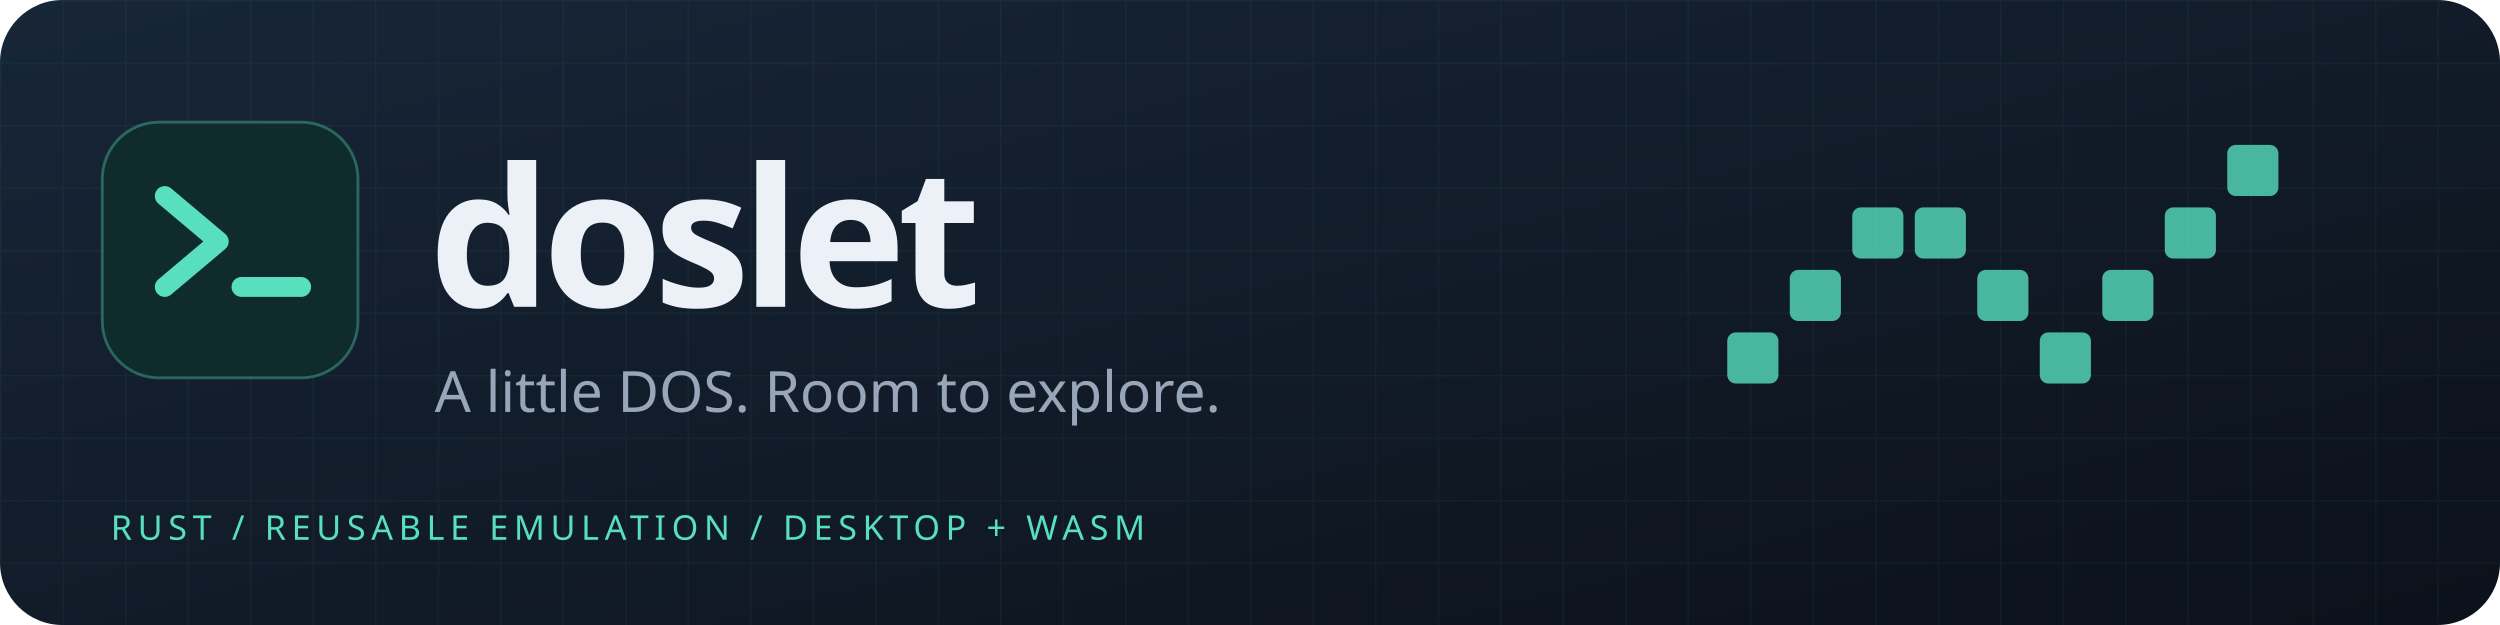
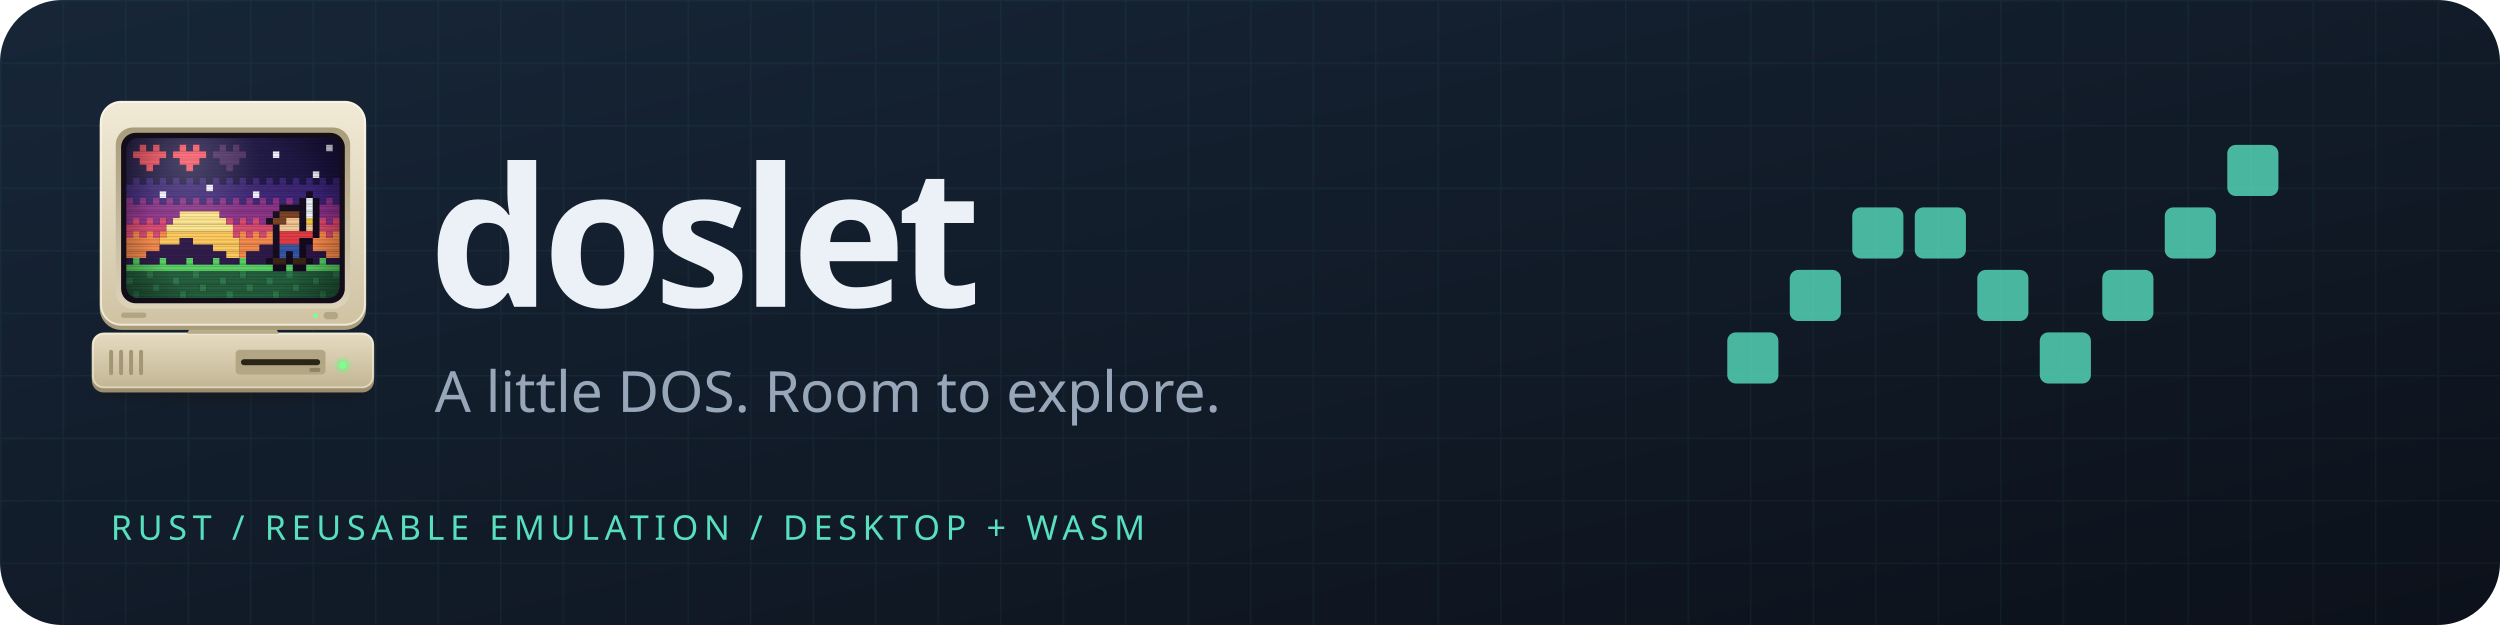
<svg xmlns="http://www.w3.org/2000/svg" width="880" height="220" viewBox="0 0 880 220" role="img" aria-labelledby="title desc">
  <defs>
    <linearGradient id="bg" x2="1" y2="1">
      <stop stop-color="#172638" />
      <stop offset="1" stop-color="#0c111a" />
    </linearGradient>
    <pattern id="grid" width="22" height="22" patternUnits="userSpaceOnUse">
      <path d="M22 0H0V22" fill="none" stroke="#58dfbe" stroke-opacity=".055" />
    </pattern>
  </defs>
  <rect width="880" height="220" rx="22" fill="url(#bg)" />
  <rect width="880" height="220" rx="22" fill="url(#grid)" />
-   <rect x="36" y="43" width="90" height="90" rx="20" fill="#102b2b" stroke="#58dfbe" stroke-opacity=".35" />
-   <path d="m58 69 19 16-19 16m27 0h21" fill="none" stroke="#58dfbe" stroke-width="7" stroke-linecap="round" stroke-linejoin="round" />
+   <svg x="22" y="28" width="120" height="120" viewBox="0 0 1024 1024">
+     <defs>
+       <linearGradient id="beige" x1="0" y1="0" x2="0" y2="1">
+         <stop stop-color="#f1ead6" />
+         <stop offset="1" stop-color="#cfc3a3" />
+       </linearGradient>
+       <linearGradient id="caseFront" x1="0" y1="0" x2="0" y2="1">
+         <stop stop-color="#e6dcc2" />
+         <stop offset="1" stop-color="#c2b593" />
+       </linearGradient>
+       <linearGradient id="bezel" x1="0" y1="0" x2="0" y2="1">
+         <stop stop-color="#a99c7b" />
+         <stop offset="1" stop-color="#ddd3b9" />
+       </linearGradient>
+       <radialGradient id="glare" cx="380" cy="250" r="420" gradientUnits="userSpaceOnUse">
+         <stop stop-color="#fff" stop-opacity=".22" />
+         <stop offset=".5" stop-color="#fff" stop-opacity=".04" />
+         <stop offset="1" stop-color="#fff" stop-opacity="0" />
+       </radialGradient>
+       <radialGradient id="vignette" cx="512" cy="416" r="420" gradientUnits="userSpaceOnUse">
+         <stop offset=".6" stop-color="#000" stop-opacity="0" />
+         <stop offset="1" stop-color="#000" stop-opacity=".45" />
+       </radialGradient>
+       <radialGradient id="led" cx="842" cy="858" r="30" gradientUnits="userSpaceOnUse">
+         <stop offset=".3" stop-color="#5cff7a" stop-opacity=".55" />
+         <stop offset="1" stop-color="#5cff7a" stop-opacity="0" />
+       </radialGradient>
+       <pattern id="scan" width="10" height="10" patternUnits="userSpaceOnUse">
+         <rect width="10" height="3" fill="#000" fill-opacity=".16" />
+       </pattern>
+       <clipPath id="screen">
+         <rect x="192" y="176" width="640" height="480" rx="34" />
+       </clipPath>
+     </defs>
+     <g fill="#1a140a" fill-opacity=".1">
+       <ellipse cx="512" cy="948" rx="430" ry="34" />
+       <ellipse cx="512" cy="946" rx="400" ry="24" />
+       <ellipse cx="512" cy="944" rx="370" ry="14" />
+     </g>
+     <rect x="88" y="768" width="848" height="172" rx="36" fill="#9c8e6c" />
+     <rect x="88" y="760" width="848" height="168" rx="36" fill="url(#caseFront)" />
+     <rect x="92" y="764" width="840" height="160" rx="32" fill="none" stroke="#fffaf0" stroke-opacity=".55" stroke-width="4" />
+     <rect x="520" y="812" width="270" height="74" rx="12" fill="#b3a684" />
+     <rect x="536" y="840" width="238" height="18" rx="9" fill="#2b2418" />
+     <rect x="742" y="866" width="32" height="12" rx="4" fill="#8f8263" />
+     <g fill="#a39674">
+       <rect x="140" y="812" width="12" height="76" rx="6" />
+       <rect x="170" y="812" width="12" height="76" rx="6" />
+       <rect x="200" y="812" width="12" height="76" rx="6" />
+       <rect x="230" y="812" width="12" height="76" rx="6" />
+     </g>
+     <circle cx="842" cy="858" r="30" fill="url(#led)" />
+     <circle cx="842" cy="858" r="11" fill="#7dff8f" />
+     <path d="M400 712h224l26 52H374z" fill="#b9ac8b" />
+     <rect x="112" y="72" width="800" height="680" rx="64" fill="#a99c7b" />
+     <rect x="112" y="64" width="800" height="676" rx="64" fill="url(#beige)" />
+     <rect x="116" y="68" width="792" height="668" rx="60" fill="none" stroke="#fffaf0" stroke-opacity=".7" stroke-width="5" />
+     <rect x="160" y="144" width="704" height="544" rx="52" fill="url(#bezel)" />
+     <rect x="176" y="160" width="672" height="512" rx="44" fill="#120d18" />
+     <g clip-path="url(#screen)">
+       <rect x="192" y="176" width="640" height="20" fill="#1b1342" />
+       <rect x="192" y="196" width="40" height="20" fill="#1b1342" />
+       <rect x="232" y="196" width="20" height="20" fill="#ff4d5e" />
+       <rect x="252" y="196" width="20" height="20" fill="#1b1342" />
+       <rect x="272" y="196" width="20" height="20" fill="#ff4d5e" />
+       <rect x="292" y="196" width="60" height="20" fill="#1b1342" />
+       <rect x="352" y="196" width="20" height="20" fill="#ff4d5e" />
+       <rect x="372" y="196" width="20" height="20" fill="#1b1342" />
+       <rect x="392" y="196" width="20" height="20" fill="#ff4d5e" />
+       <rect x="412" y="196" width="60" height="20" fill="#1b1342" />
+       <rect x="472" y="196" width="20" height="20" fill="#4a2a62" />
+       <rect x="492" y="196" width="20" height="20" fill="#1b1342" />
+       <rect x="512" y="196" width="20" height="20" fill="#4a2a62" />
+       <rect x="532" y="196" width="260" height="20" fill="#1b1342" />
+       <rect x="792" y="196" width="20" height="20" fill="#f4f0ff" />
+       <rect x="812" y="196" width="20" height="20" fill="#1b1342" />
+       <rect x="192" y="216" width="20" height="20" fill="#1b1342" />
+       <rect x="212" y="216" width="100" height="20" fill="#ff4d5e" />
+       <rect x="312" y="216" width="20" height="20" fill="#1b1342" />
+       <rect x="332" y="216" width="100" height="20" fill="#ff4d5e" />
+       <rect x="432" y="216" width="20" height="20" fill="#1b1342" />
+       <rect x="452" y="216" width="100" height="20" fill="#4a2a62" />
+       <rect x="552" y="216" width="80" height="20" fill="#1b1342" />
+       <rect x="632" y="216" width="20" height="20" fill="#f4f0ff" />
+       <rect x="652" y="216" width="180" height="20" fill="#1b1342" />
+       <rect x="192" y="236" width="40" height="20" fill="#1b1342" />
+       <rect x="232" y="236" width="60" height="20" fill="#ff4d5e" />
+       <rect x="292" y="236" width="60" height="20" fill="#1b1342" />
+       <rect x="352" y="236" width="60" height="20" fill="#ff4d5e" />
+       <rect x="412" y="236" width="60" height="20" fill="#1b1342" />
+       <rect x="472" y="236" width="60" height="20" fill="#4a2a62" />
+       <rect x="532" y="236" width="300" height="20" fill="#1b1342" />
+       <rect x="192" y="256" width="60" height="20" fill="#1b1342" />
+       <rect x="252" y="256" width="20" height="20" fill="#ff4d5e" />
+       <rect x="272" y="256" width="100" height="20" fill="#1b1342" />
+       <rect x="372" y="256" width="20" height="20" fill="#ff4d5e" />
+       <rect x="392" y="256" width="100" height="20" fill="#1b1342" />
+       <rect x="492" y="256" width="20" height="20" fill="#4a2a62" />
+       <rect x="512" y="256" width="320" height="20" fill="#1b1342" />
+       <rect x="192" y="276" width="560" height="20" fill="#1b1342" />
+       <rect x="752" y="276" width="20" height="20" fill="#f4f0ff" />
+       <rect x="772" y="276" width="60" height="20" fill="#1b1342" />
+       <rect x="192" y="296" width="20" height="20" fill="#1b1342" />
+       <rect x="212" y="296" width="20" height="20" fill="#3a2275" />
+       <rect x="232" y="296" width="20" height="20" fill="#1b1342" />
+       <rect x="252" y="296" width="20" height="20" fill="#3a2275" />
+       <rect x="272" y="296" width="20" height="20" fill="#1b1342" />
+       <rect x="292" y="296" width="20" height="20" fill="#3a2275" />
+       <rect x="312" y="296" width="20" height="20" fill="#1b1342" />
+       <rect x="332" y="296" width="20" height="20" fill="#3a2275" />
+       <rect x="352" y="296" width="20" height="20" fill="#1b1342" />
+       <rect x="372" y="296" width="20" height="20" fill="#3a2275" />
+       <rect x="392" y="296" width="20" height="20" fill="#1b1342" />
+       <rect x="412" y="296" width="20" height="20" fill="#3a2275" />
+       <rect x="432" y="296" width="20" height="20" fill="#1b1342" />
+       <rect x="452" y="296" width="20" height="20" fill="#3a2275" />
+       <rect x="472" y="296" width="20" height="20" fill="#1b1342" />
+       <rect x="492" y="296" width="20" height="20" fill="#3a2275" />
+       <rect x="512" y="296" width="20" height="20" fill="#1b1342" />
+       <rect x="532" y="296" width="20" height="20" fill="#3a2275" />
+       <rect x="552" y="296" width="20" height="20" fill="#1b1342" />
+       <rect x="572" y="296" width="20" height="20" fill="#3a2275" />
+       <rect x="592" y="296" width="20" height="20" fill="#1b1342" />
+       <rect x="612" y="296" width="20" height="20" fill="#3a2275" />
+       <rect x="632" y="296" width="20" height="20" fill="#1b1342" />
+       <rect x="652" y="296" width="20" height="20" fill="#3a2275" />
+       <rect x="672" y="296" width="20" height="20" fill="#1b1342" />
+       <rect x="692" y="296" width="20" height="20" fill="#3a2275" />
+       <rect x="712" y="296" width="20" height="20" fill="#1b1342" />
+       <rect x="732" y="296" width="20" height="20" fill="#3a2275" />
+       <rect x="752" y="296" width="20" height="20" fill="#1b1342" />
+       <rect x="772" y="296" width="20" height="20" fill="#3a2275" />
+       <rect x="792" y="296" width="20" height="20" fill="#1b1342" />
+       <rect x="812" y="296" width="20" height="20" fill="#3a2275" />
+       <rect x="192" y="316" width="240" height="20" fill="#3a2275" />
+       <rect x="432" y="316" width="20" height="20" fill="#f4f0ff" />
+       <rect x="452" y="316" width="380" height="20" fill="#3a2275" />
+       <rect x="192" y="336" width="100" height="20" fill="#3a2275" />
+       <rect x="292" y="336" width="20" height="20" fill="#f4f0ff" />
+       <rect x="312" y="336" width="260" height="20" fill="#3a2275" />
+       <rect x="572" y="336" width="20" height="20" fill="#f4f0ff" />
+       <rect x="592" y="336" width="140" height="20" fill="#3a2275" />
+       <rect x="732" y="336" width="20" height="20" fill="#140a1e" />
+       <rect x="752" y="336" width="80" height="20" fill="#3a2275" />
+       <rect x="192" y="356" width="20" height="20" fill="#8a2f86" />
+       <rect x="212" y="356" width="20" height="20" fill="#3a2275" />
+       <rect x="232" y="356" width="20" height="20" fill="#8a2f86" />
+       <rect x="252" y="356" width="20" height="20" fill="#3a2275" />
+       <rect x="272" y="356" width="20" height="20" fill="#8a2f86" />
+       <rect x="292" y="356" width="20" height="20" fill="#3a2275" />
+       <rect x="312" y="356" width="20" height="20" fill="#8a2f86" />
+       <rect x="332" y="356" width="20" height="20" fill="#3a2275" />
+       <rect x="352" y="356" width="20" height="20" fill="#8a2f86" />
+       <rect x="372" y="356" width="20" height="20" fill="#3a2275" />
+       <rect x="392" y="356" width="20" height="20" fill="#8a2f86" />
+       <rect x="412" y="356" width="20" height="20" fill="#3a2275" />
+       <rect x="432" y="356" width="20" height="20" fill="#8a2f86" />
+       <rect x="452" y="356" width="20" height="20" fill="#3a2275" />
+       <rect x="472" y="356" width="20" height="20" fill="#8a2f86" />
+       <rect x="492" y="356" width="20" height="20" fill="#3a2275" />
+       <rect x="512" y="356" width="20" height="20" fill="#8a2f86" />
+       <rect x="532" y="356" width="20" height="20" fill="#3a2275" />
+       <rect x="552" y="356" width="20" height="20" fill="#8a2f86" />
+       <rect x="572" y="356" width="20" height="20" fill="#3a2275" />
+       <rect x="592" y="356" width="20" height="20" fill="#8a2f86" />
+       <rect x="612" y="356" width="20" height="20" fill="#3a2275" />
+       <rect x="632" y="356" width="20" height="20" fill="#8a2f86" />
+       <rect x="652" y="356" width="20" height="20" fill="#3a2275" />
+       <rect x="672" y="356" width="20" height="20" fill="#8a2f86" />
+       <rect x="692" y="356" width="20" height="20" fill="#3a2275" />
+       <rect x="712" y="356" width="20" height="20" fill="#140a1e" />
+       <rect x="732" y="356" width="20" height="20" fill="#eef3fa" />
+       <rect x="752" y="356" width="20" height="20" fill="#140a1e" />
+       <rect x="772" y="356" width="20" height="20" fill="#3a2275" />
+       <rect x="792" y="356" width="20" height="20" fill="#8a2f86" />
+       <rect x="812" y="356" width="20" height="20" fill="#3a2275" />
+       <rect x="192" y="376" width="460" height="20" fill="#8a2f86" />
+       <rect x="652" y="376" width="80" height="20" fill="#140a1e" />
+       <rect x="732" y="376" width="20" height="20" fill="#eef3fa" />
+       <rect x="752" y="376" width="20" height="20" fill="#140a1e" />
+       <rect x="772" y="376" width="60" height="20" fill="#8a2f86" />
+       <rect x="192" y="396" width="160" height="20" fill="#8a2f86" />
+       <rect x="352" y="396" width="120" height="20" fill="#ffe58a" />
+       <rect x="472" y="396" width="160" height="20" fill="#8a2f86" />
+       <rect x="632" y="396" width="20" height="20" fill="#140a1e" />
+       <rect x="652" y="396" width="60" height="20" fill="#7a4222" />
+       <rect x="712" y="396" width="20" height="20" fill="#140a1e" />
+       <rect x="732" y="396" width="20" height="20" fill="#eef3fa" />
+       <rect x="752" y="396" width="20" height="20" fill="#140a1e" />
+       <rect x="772" y="396" width="60" height="20" fill="#8a2f86" />
+       <rect x="192" y="416" width="20" height="20" fill="#8a2f86" />
+       <rect x="212" y="416" width="20" height="20" fill="#d9466f" />
+       <rect x="232" y="416" width="20" height="20" fill="#8a2f86" />
+       <rect x="252" y="416" width="20" height="20" fill="#d9466f" />
+       <rect x="272" y="416" width="20" height="20" fill="#8a2f86" />
+       <rect x="292" y="416" width="20" height="20" fill="#d9466f" />
+       <rect x="312" y="416" width="20" height="20" fill="#8a2f86" />
+       <rect x="332" y="416" width="160" height="20" fill="#ffe58a" />
+       <rect x="492" y="416" width="20" height="20" fill="#d9466f" />
+       <rect x="512" y="416" width="20" height="20" fill="#8a2f86" />
+       <rect x="532" y="416" width="20" height="20" fill="#d9466f" />
+       <rect x="552" y="416" width="20" height="20" fill="#8a2f86" />
+       <rect x="572" y="416" width="20" height="20" fill="#d9466f" />
+       <rect x="592" y="416" width="20" height="20" fill="#8a2f86" />
+       <rect x="612" y="416" width="20" height="20" fill="#140a1e" />
+       <rect x="632" y="416" width="40" height="20" fill="#7a4222" />
+       <rect x="672" y="416" width="40" height="20" fill="#f6c995" />
+       <rect x="712" y="416" width="20" height="20" fill="#140a1e" />
+       <rect x="732" y="416" width="20" height="20" fill="#f5c542" />
+       <rect x="752" y="416" width="20" height="20" fill="#140a1e" />
+       <rect x="772" y="416" width="20" height="20" fill="#d9466f" />
+       <rect x="792" y="416" width="20" height="20" fill="#8a2f86" />
+       <rect x="812" y="416" width="20" height="20" fill="#d9466f" />
+       <rect x="192" y="436" width="120" height="20" fill="#d9466f" />
+       <rect x="312" y="436" width="200" height="20" fill="#ffe58a" />
+       <rect x="512" y="436" width="120" height="20" fill="#d9466f" />
+       <rect x="632" y="436" width="20" height="20" fill="#140a1e" />
+       <rect x="652" y="436" width="60" height="20" fill="#f6c995" />
+       <rect x="712" y="436" width="20" height="20" fill="#140a1e" />
+       <rect x="732" y="436" width="20" height="20" fill="#f6c995" />
+       <rect x="752" y="436" width="20" height="20" fill="#140a1e" />
+       <rect x="772" y="436" width="60" height="20" fill="#d9466f" />
+       <rect x="192" y="456" width="20" height="20" fill="#d9466f" />
+       <rect x="212" y="456" width="20" height="20" fill="#f6894a" />
+       <rect x="232" y="456" width="20" height="20" fill="#d9466f" />
+       <rect x="252" y="456" width="20" height="20" fill="#f6894a" />
+       <rect x="272" y="456" width="20" height="20" fill="#d9466f" />
+       <rect x="292" y="456" width="20" height="20" fill="#f6894a" />
+       <rect x="312" y="456" width="200" height="20" fill="#ffc95a" />
+       <rect x="512" y="456" width="20" height="20" fill="#d9466f" />
+       <rect x="532" y="456" width="20" height="20" fill="#f6894a" />
+       <rect x="552" y="456" width="20" height="20" fill="#d9466f" />
+       <rect x="572" y="456" width="20" height="20" fill="#f6894a" />
+       <rect x="592" y="456" width="20" height="20" fill="#d9466f" />
+       <rect x="612" y="456" width="20" height="20" fill="#f6894a" />
+       <rect x="632" y="456" width="20" height="20" fill="#140a1e" />
+       <rect x="652" y="456" width="100" height="20" fill="#e23b45" />
+       <rect x="752" y="456" width="20" height="20" fill="#140a1e" />
+       <rect x="772" y="456" width="20" height="20" fill="#f6894a" />
+       <rect x="792" y="456" width="20" height="20" fill="#d9466f" />
+       <rect x="812" y="456" width="20" height="20" fill="#f6894a" />
+       <rect x="192" y="476" width="100" height="20" fill="#f6894a" />
+       <rect x="292" y="476" width="60" height="20" fill="#ffc95a" />
+       <rect x="352" y="476" width="40" height="20" fill="#2c1748" />
+       <rect x="392" y="476" width="140" height="20" fill="#ffc95a" />
+       <rect x="532" y="476" width="100" height="20" fill="#f6894a" />
+       <rect x="632" y="476" width="20" height="20" fill="#140a1e" />
+       <rect x="652" y="476" width="60" height="20" fill="#e23b45" />
+       <rect x="712" y="476" width="40" height="20" fill="#140a1e" />
+       <rect x="752" y="476" width="80" height="20" fill="#f6894a" />
+       <rect x="192" y="496" width="100" height="20" fill="#f6894a" />
+       <rect x="292" y="496" width="160" height="20" fill="#2c1748" />
+       <rect x="452" y="496" width="80" height="20" fill="#ffc95a" />
+       <rect x="532" y="496" width="60" height="20" fill="#f6894a" />
+       <rect x="592" y="496" width="40" height="20" fill="#2c1748" />
+       <rect x="632" y="496" width="20" height="20" fill="#140a1e" />
+       <rect x="652" y="496" width="60" height="20" fill="#3557a8" />
+       <rect x="712" y="496" width="20" height="20" fill="#140a1e" />
+       <rect x="732" y="496" width="20" height="20" fill="#2c1748" />
+       <rect x="752" y="496" width="80" height="20" fill="#f6894a" />
+       <rect x="192" y="516" width="60" height="20" fill="#f6894a" />
+       <rect x="252" y="516" width="240" height="20" fill="#2c1748" />
+       <rect x="492" y="516" width="40" height="20" fill="#ffc95a" />
+       <rect x="532" y="516" width="20" height="20" fill="#f6894a" />
+       <rect x="552" y="516" width="80" height="20" fill="#2c1748" />
+       <rect x="632" y="516" width="20" height="20" fill="#140a1e" />
+       <rect x="652" y="516" width="20" height="20" fill="#3557a8" />
+       <rect x="672" y="516" width="20" height="20" fill="#140a1e" />
+       <rect x="692" y="516" width="20" height="20" fill="#3557a8" />
+       <rect x="712" y="516" width="20" height="20" fill="#140a1e" />
+       <rect x="732" y="516" width="60" height="20" fill="#2c1748" />
+       <rect x="792" y="516" width="40" height="20" fill="#f6894a" />
+       <rect x="192" y="536" width="20" height="20" fill="#2c1748" />
+       <rect x="212" y="536" width="20" height="20" fill="#57d163" />
+       <rect x="232" y="536" width="60" height="20" fill="#2c1748" />
+       <rect x="292" y="536" width="20" height="20" fill="#57d163" />
+       <rect x="312" y="536" width="60" height="20" fill="#2c1748" />
+       <rect x="372" y="536" width="20" height="20" fill="#57d163" />
+       <rect x="392" y="536" width="60" height="20" fill="#2c1748" />
+       <rect x="452" y="536" width="20" height="20" fill="#57d163" />
+       <rect x="472" y="536" width="60" height="20" fill="#2c1748" />
+       <rect x="532" y="536" width="20" height="20" fill="#57d163" />
+       <rect x="552" y="536" width="60" height="20" fill="#2c1748" />
+       <rect x="612" y="536" width="20" height="20" fill="#140a1e" />
+       <rect x="632" y="536" width="40" height="20" fill="#3a2418" />
+       <rect x="672" y="536" width="20" height="20" fill="#140a1e" />
+       <rect x="692" y="536" width="40" height="20" fill="#3a2418" />
+       <rect x="732" y="536" width="20" height="20" fill="#140a1e" />
+       <rect x="752" y="536" width="20" height="20" fill="#2c1748" />
+       <rect x="772" y="536" width="20" height="20" fill="#57d163" />
+       <rect x="792" y="536" width="40" height="20" fill="#2c1748" />
+       <rect x="192" y="556" width="440" height="20" fill="#57d163" />
+       <rect x="632" y="556" width="40" height="20" fill="#140a1e" />
+       <rect x="672" y="556" width="20" height="20" fill="#57d163" />
+       <rect x="692" y="556" width="40" height="20" fill="#140a1e" />
+       <rect x="732" y="556" width="100" height="20" fill="#57d163" />
+       <rect x="192" y="576" width="60" height="20" fill="#235f3d" />
+       <rect x="252" y="576" width="20" height="20" fill="#2e7a4c" />
+       <rect x="272" y="576" width="120" height="20" fill="#235f3d" />
+       <rect x="392" y="576" width="20" height="20" fill="#2e7a4c" />
+       <rect x="412" y="576" width="120" height="20" fill="#235f3d" />
+       <rect x="532" y="576" width="20" height="20" fill="#2e7a4c" />
+       <rect x="552" y="576" width="120" height="20" fill="#235f3d" />
+       <rect x="672" y="576" width="20" height="20" fill="#2e7a4c" />
+       <rect x="692" y="576" width="120" height="20" fill="#235f3d" />
+       <rect x="812" y="576" width="20" height="20" fill="#2e7a4c" />
+       <rect x="192" y="596" width="20" height="20" fill="#2e7a4c" />
+       <rect x="212" y="596" width="120" height="20" fill="#235f3d" />
+       <rect x="332" y="596" width="20" height="20" fill="#2e7a4c" />
+       <rect x="352" y="596" width="120" height="20" fill="#235f3d" />
+       <rect x="472" y="596" width="20" height="20" fill="#2e7a4c" />
+       <rect x="492" y="596" width="120" height="20" fill="#235f3d" />
+       <rect x="612" y="596" width="20" height="20" fill="#2e7a4c" />
+       <rect x="632" y="596" width="120" height="20" fill="#235f3d" />
+       <rect x="752" y="596" width="20" height="20" fill="#2e7a4c" />
+       <rect x="772" y="596" width="60" height="20" fill="#235f3d" />
+       <rect x="192" y="616" width="80" height="20" fill="#235f3d" />
+       <rect x="272" y="616" width="20" height="20" fill="#2e7a4c" />
+       <rect x="292" y="616" width="120" height="20" fill="#235f3d" />
+       <rect x="412" y="616" width="20" height="20" fill="#2e7a4c" />
+       <rect x="432" y="616" width="120" height="20" fill="#235f3d" />
+       <rect x="552" y="616" width="20" height="20" fill="#2e7a4c" />
+       <rect x="572" y="616" width="120" height="20" fill="#235f3d" />
+       <rect x="692" y="616" width="20" height="20" fill="#2e7a4c" />
+       <rect x="712" y="616" width="120" height="20" fill="#235f3d" />
+       <rect x="192" y="636" width="20" height="20" fill="#235f3d" />
+       <rect x="212" y="636" width="20" height="20" fill="#2e7a4c" />
+       <rect x="232" y="636" width="120" height="20" fill="#235f3d" />
+       <rect x="352" y="636" width="20" height="20" fill="#2e7a4c" />
+       <rect x="372" y="636" width="120" height="20" fill="#235f3d" />
+       <rect x="492" y="636" width="20" height="20" fill="#2e7a4c" />
+       <rect x="512" y="636" width="120" height="20" fill="#235f3d" />
+       <rect x="632" y="636" width="20" height="20" fill="#2e7a4c" />
+       <rect x="652" y="636" width="120" height="20" fill="#235f3d" />
+       <rect x="772" y="636" width="20" height="20" fill="#2e7a4c" />
+       <rect x="792" y="636" width="40" height="20" fill="#235f3d" />
+       <rect x="192" y="176" width="640" height="480" fill="url(#scan)" />
+       <rect x="192" y="176" width="640" height="480" fill="url(#vignette)" />
+       <rect x="192" y="176" width="640" height="480" fill="url(#glare)" />
+     </g>
+     <rect x="176" y="700" width="76" height="16" rx="8" fill="#a99c7b" fill-opacity=".8" />
+     <rect x="784" y="698" width="44" height="22" rx="11" fill="#b3a684" />
+     <circle cx="760" cy="709" r="7" fill="#7dff8f" />
+   </svg>
  <text x="151" y="108" fill="#ebf1f7" font-family="system-ui,sans-serif" font-size="68" font-weight="650" letter-spacing="-3">doslet</text>
  <text x="153" y="145" fill="#97a6b9" font-family="system-ui,sans-serif" font-size="20">A little DOS. Room to explore.</text>
  <text x="39" y="190" fill="#58dfbe" font-family="system-ui,sans-serif" font-size="12" letter-spacing="2">RUST  /  REUSABLE EMULATION  /  DESKTOP + WASM</text>
  <g fill="#58dfbe" opacity=".8">
    <rect x="608" y="117" width="18" height="18" rx="3" />
    <rect x="630" y="95" width="18" height="18" rx="3" />
    <rect x="652" y="73" width="18" height="18" rx="3" />
    <rect x="674" y="73" width="18" height="18" rx="3" />
    <rect x="696" y="95" width="18" height="18" rx="3" />
    <rect x="718" y="117" width="18" height="18" rx="3" />
    <rect x="740" y="95" width="18" height="18" rx="3" />
    <rect x="762" y="73" width="18" height="18" rx="3" />
    <rect x="784" y="51" width="18" height="18" rx="3" />
  </g>
</svg>
